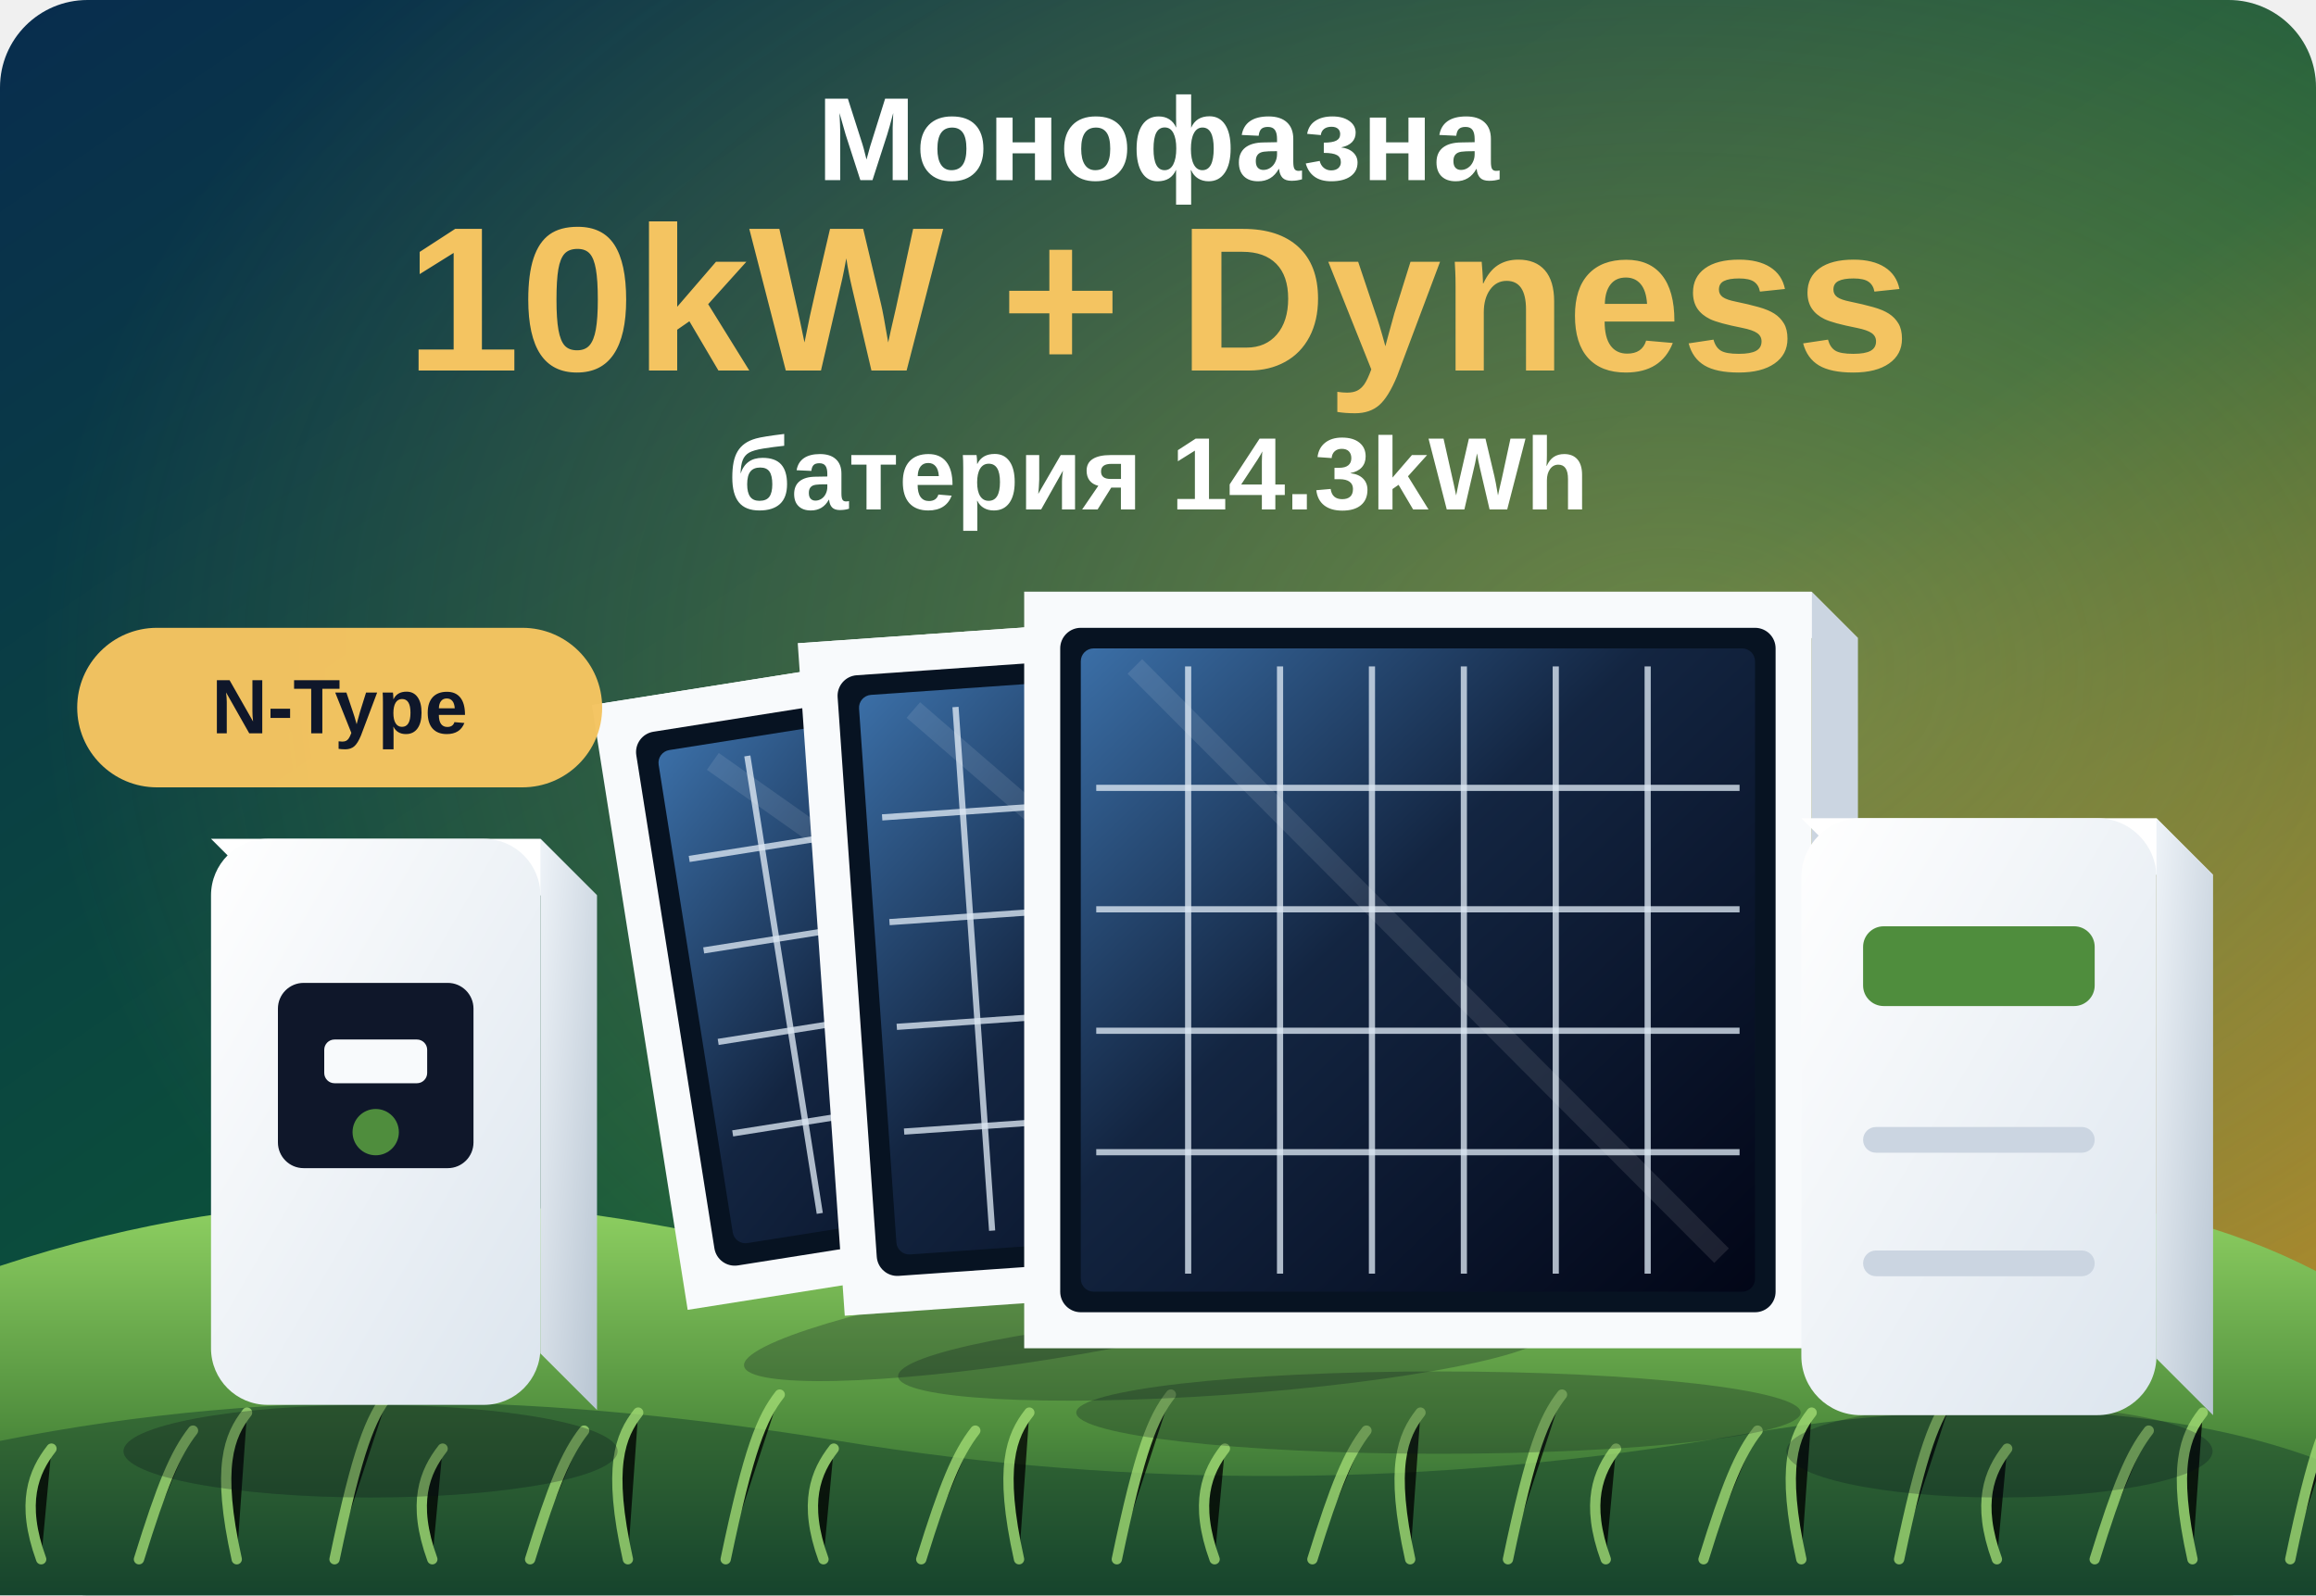
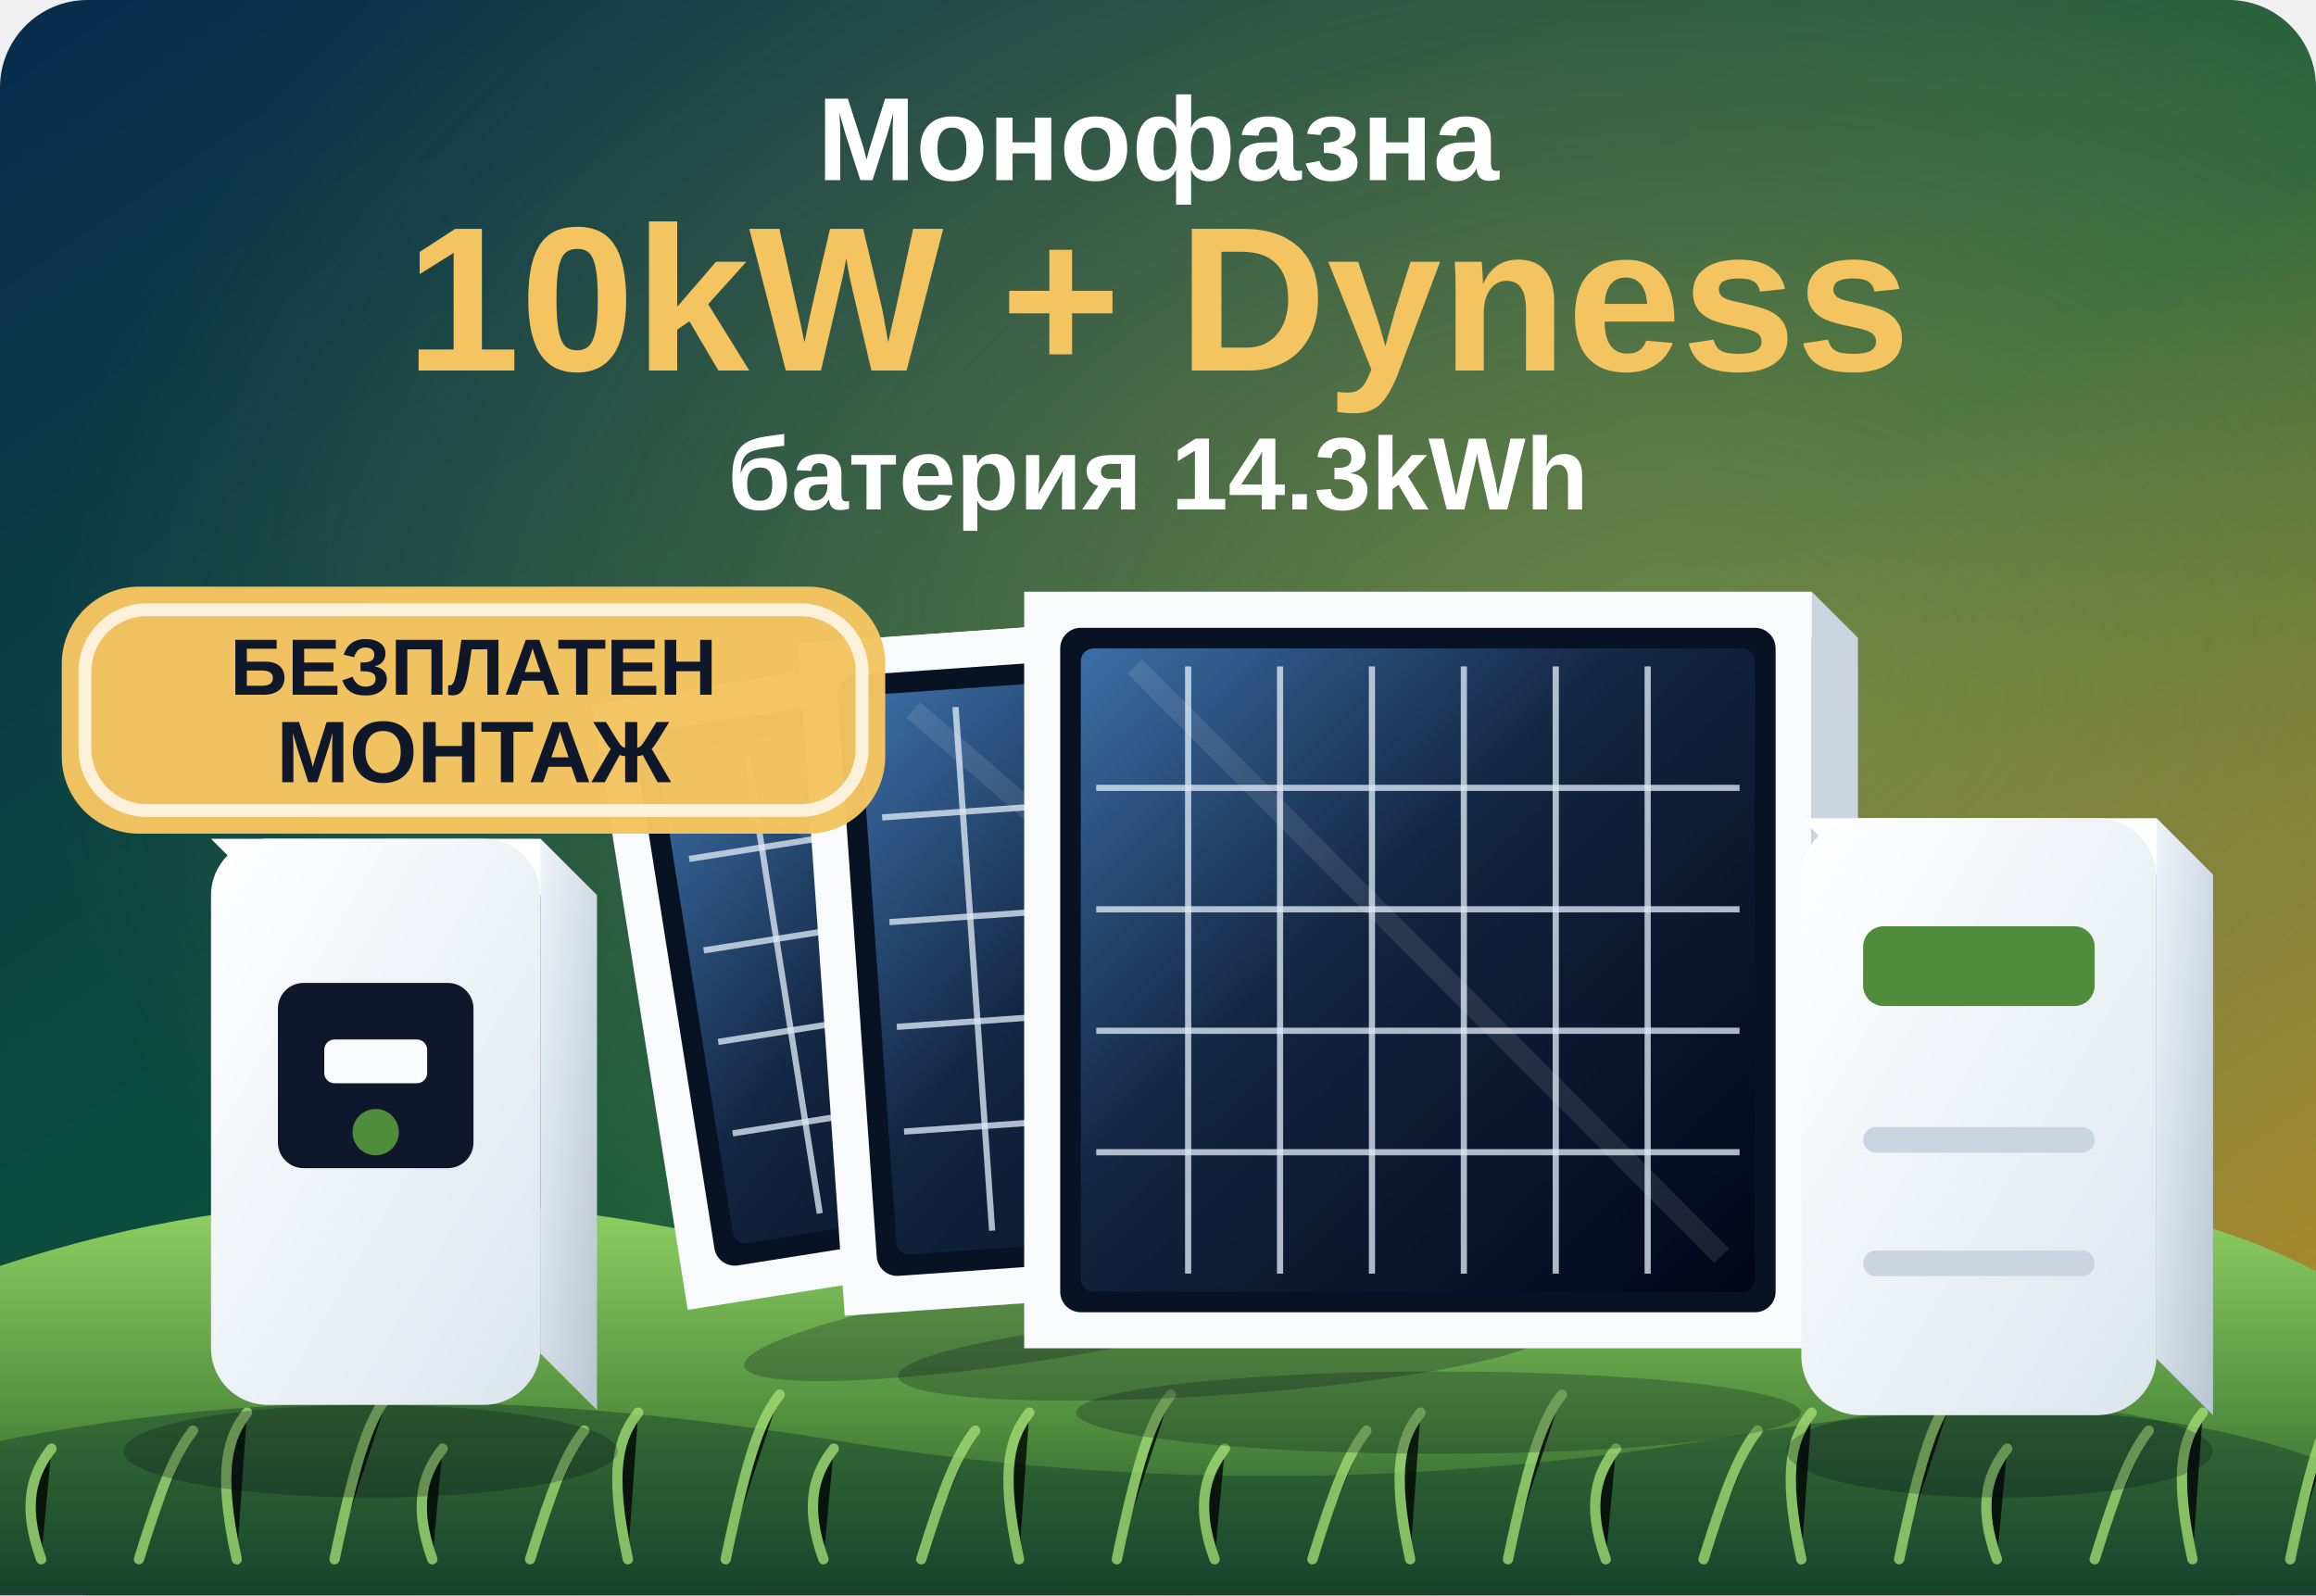
<svg xmlns="http://www.w3.org/2000/svg" width="900" height="620" viewBox="0 0 900 620" role="img" aria-label="Монофазна 10kW Dyness 14.3kWh">
  <defs>
    <linearGradient id="bg" x1="0" y1="0" x2="1" y2="1">
      <stop offset="0" stop-color="#082C4E" />
      <stop offset=".55" stop-color="#0C5836" />
      <stop offset="1" stop-color="#C38A22" />
    </linearGradient>
    <radialGradient id="warm" cx=".72" cy=".42" r=".7">
      <stop offset="0" stop-color="#F5C45E" stop-opacity=".42" />
      <stop offset="1" stop-color="#F5C45E" stop-opacity="0" />
    </radialGradient>
    <linearGradient id="panelGlass" x1="0" y1="0" x2="1" y2="1">
      <stop offset="0" stop-color="#3B6FA7" />
      <stop offset=".42" stop-color="#132541" />
      <stop offset="1" stop-color="#020617" />
    </linearGradient>
    <linearGradient id="deviceFront" x1="0" y1="0" x2="1" y2="1">
      <stop offset="0" stop-color="#FFFFFF" />
      <stop offset="1" stop-color="#DCE5EE" />
    </linearGradient>
    <linearGradient id="deviceSide" x1="0" y1="0" x2="1" y2="1">
      <stop offset="0" stop-color="#EEF3F8" />
      <stop offset="1" stop-color="#B8C5D2" />
    </linearGradient>
    <linearGradient id="grass" x1="0" y1="0" x2="0" y2="1">
      <stop offset="0" stop-color="#91D363" />
      <stop offset=".58" stop-color="#4F8D3D" />
      <stop offset="1" stop-color="#17482F" />
    </linearGradient>
  </defs>
  <rect width="900" height="620" rx="34" fill="url(#bg)" />
  <rect width="900" height="620" rx="34" fill="url(#warm)" />
  <path class="offer-grass" d="M0 492c106 -35 204 -31 310 -4 118 29 219 29 337 -5 102 -29 187 -23 253 11v126H0z" fill="url(#grass)" />
  <path class="offer-grass" d="M0 560c110 -22 216 -18 326 0 115 19 232 18 348 -2 92 -16 169 -12 226 9v53H0z" fill="#143F2A" opacity=".48" />
  <path d="M16 606c-8 -22 -3 -34 4 -43" stroke="#A6DF76" stroke-width="4" stroke-linecap="round" opacity=".76" />
  <path d="M54 606c9 -29 14 -41 21 -50" stroke="#A6DF76" stroke-width="4" stroke-linecap="round" opacity=".76" />
  <path d="M92 606c-8 -36 -3 -48 4 -57" stroke="#A6DF76" stroke-width="4" stroke-linecap="round" opacity=".76" />
  <path d="M130 606c9 -43 14 -55 21 -64" stroke="#A6DF76" stroke-width="4" stroke-linecap="round" opacity=".76" />
  <path d="M168 606c-8 -22 -3 -34 4 -43" stroke="#A6DF76" stroke-width="4" stroke-linecap="round" opacity=".76" />
  <path d="M206 606c9 -29 14 -41 21 -50" stroke="#A6DF76" stroke-width="4" stroke-linecap="round" opacity=".76" />
  <path d="M244 606c-8 -36 -3 -48 4 -57" stroke="#A6DF76" stroke-width="4" stroke-linecap="round" opacity=".76" />
  <path d="M282 606c9 -43 14 -55 21 -64" stroke="#A6DF76" stroke-width="4" stroke-linecap="round" opacity=".76" />
  <path d="M320 606c-8 -22 -3 -34 4 -43" stroke="#A6DF76" stroke-width="4" stroke-linecap="round" opacity=".76" />
  <path d="M358 606c9 -29 14 -41 21 -50" stroke="#A6DF76" stroke-width="4" stroke-linecap="round" opacity=".76" />
  <path d="M396 606c-8 -36 -3 -48 4 -57" stroke="#A6DF76" stroke-width="4" stroke-linecap="round" opacity=".76" />
  <path d="M434 606c9 -43 14 -55 21 -64" stroke="#A6DF76" stroke-width="4" stroke-linecap="round" opacity=".76" />
  <path d="M472 606c-8 -22 -3 -34 4 -43" stroke="#A6DF76" stroke-width="4" stroke-linecap="round" opacity=".76" />
  <path d="M510 606c9 -29 14 -41 21 -50" stroke="#A6DF76" stroke-width="4" stroke-linecap="round" opacity=".76" />
  <path d="M548 606c-8 -36 -3 -48 4 -57" stroke="#A6DF76" stroke-width="4" stroke-linecap="round" opacity=".76" />
  <path d="M586 606c9 -43 14 -55 21 -64" stroke="#A6DF76" stroke-width="4" stroke-linecap="round" opacity=".76" />
  <path d="M624 606c-8 -22 -3 -34 4 -43" stroke="#A6DF76" stroke-width="4" stroke-linecap="round" opacity=".76" />
  <path d="M662 606c9 -29 14 -41 21 -50" stroke="#A6DF76" stroke-width="4" stroke-linecap="round" opacity=".76" />
  <path d="M700 606c-8 -36 -3 -48 4 -57" stroke="#A6DF76" stroke-width="4" stroke-linecap="round" opacity=".76" />
  <path d="M738 606c9 -43 14 -55 21 -64" stroke="#A6DF76" stroke-width="4" stroke-linecap="round" opacity=".76" />
  <path d="M776 606c-8 -22 -3 -34 4 -43" stroke="#A6DF76" stroke-width="4" stroke-linecap="round" opacity=".76" />
  <path d="M814 606c9 -29 14 -41 21 -50" stroke="#A6DF76" stroke-width="4" stroke-linecap="round" opacity=".76" />
  <path d="M852 606c-8 -36 -3 -48 4 -57" stroke="#A6DF76" stroke-width="4" stroke-linecap="round" opacity=".76" />
  <path d="M890 606c9 -43 14 -55 21 -64" stroke="#A6DF76" stroke-width="4" stroke-linecap="round" opacity=".76" />
  <g font-family="Arial, sans-serif" text-anchor="middle">
    <text x="450" y="70" font-size="46" font-weight="900" fill="#FFFFFF">Монофазна</text>
    <text x="450" y="144" font-size="80" font-weight="900" fill="#F4C461">10kW + Dyness</text>
    <text x="450" y="198" font-size="40" font-weight="900" fill="#FFFFFF">батерия 14.3kWh</text>
  </g>
  <g class="solar-module">
    <g class="panel-3d" transform="translate(230 274) rotate(-9)">
      <ellipse cx="136" cy="263" rx="117.76" ry="16" fill="#020617" opacity=".24" />
      <polygon points="18,18 274,18 256,0 0,0" fill="#FFFFFF" />
      <polygon points="256,0 274,18 274,256 256,238" fill="#CBD5E1" />
      <polygon points="0,0 256,0 256,238 0,238" fill="#F8FAFC" />
      <rect x="14" y="14" width="228" height="210" rx="8" fill="#071322" />
      <rect x="22" y="22" width="212" height="194" rx="5" fill="url(#panelGlass)" />
      <line x1="56.571" y1="29" x2="56.571" y2="209" stroke="#DCE8F4" stroke-width="2.4" opacity=".78" />
      <line x1="85.143" y1="29" x2="85.143" y2="209" stroke="#DCE8F4" stroke-width="2.4" opacity=".78" />
      <line x1="113.714" y1="29" x2="113.714" y2="209" stroke="#DCE8F4" stroke-width="2.4" opacity=".78" />
      <line x1="142.286" y1="29" x2="142.286" y2="209" stroke="#DCE8F4" stroke-width="2.4" opacity=".78" />
      <line x1="170.857" y1="29" x2="170.857" y2="209" stroke="#DCE8F4" stroke-width="2.4" opacity=".78" />
      <line x1="199.429" y1="29" x2="199.429" y2="209" stroke="#DCE8F4" stroke-width="2.4" opacity=".78" />
      <line x1="28" y1="65" x2="228" y2="65" stroke="#DCE8F4" stroke-width="2.4" opacity=".78" />
      <line x1="28" y1="101" x2="228" y2="101" stroke="#DCE8F4" stroke-width="2.4" opacity=".78" />
      <line x1="28" y1="137" x2="228" y2="137" stroke="#DCE8F4" stroke-width="2.4" opacity=".78" />
      <line x1="28" y1="173" x2="228" y2="173" stroke="#DCE8F4" stroke-width="2.4" opacity=".78" />
      <path d="M43 29L221 202" stroke="#FFFFFF" stroke-width="8" opacity=".1" />
    </g>
    <g class="panel-3d" transform="translate(310 250) rotate(-4)">
      <ellipse cx="146" cy="287" rx="126.96" ry="16" fill="#020617" opacity=".24" />
      <polygon points="18,18 294,18 276,0 0,0" fill="#FFFFFF" />
      <polygon points="276,0 294,18 294,280 276,262" fill="#CBD5E1" />
      <polygon points="0,0 276,0 276,262 0,262" fill="#F8FAFC" />
      <rect x="14" y="14" width="248" height="234" rx="8" fill="#071322" />
      <rect x="22" y="22" width="232" height="218" rx="5" fill="url(#panelGlass)" />
      <line x1="59.429" y1="29" x2="59.429" y2="233" stroke="#DCE8F4" stroke-width="2.4" opacity=".78" />
      <line x1="90.857" y1="29" x2="90.857" y2="233" stroke="#DCE8F4" stroke-width="2.4" opacity=".78" />
      <line x1="122.286" y1="29" x2="122.286" y2="233" stroke="#DCE8F4" stroke-width="2.4" opacity=".78" />
      <line x1="153.714" y1="29" x2="153.714" y2="233" stroke="#DCE8F4" stroke-width="2.4" opacity=".78" />
      <line x1="185.143" y1="29" x2="185.143" y2="233" stroke="#DCE8F4" stroke-width="2.4" opacity=".78" />
      <line x1="216.571" y1="29" x2="216.571" y2="233" stroke="#DCE8F4" stroke-width="2.4" opacity=".78" />
      <line x1="28" y1="69.8" x2="248" y2="69.8" stroke="#DCE8F4" stroke-width="2.4" opacity=".78" />
      <line x1="28" y1="110.6" x2="248" y2="110.6" stroke="#DCE8F4" stroke-width="2.4" opacity=".78" />
      <line x1="28" y1="151.4" x2="248" y2="151.4" stroke="#DCE8F4" stroke-width="2.4" opacity=".78" />
      <line x1="28" y1="192.2" x2="248" y2="192.2" stroke="#DCE8F4" stroke-width="2.4" opacity=".78" />
      <path d="M43 29L241 226" stroke="#FFFFFF" stroke-width="8" opacity=".1" />
    </g>
    <g class="panel-3d" transform="translate(398 230) rotate(0)">
      <ellipse cx="161" cy="319" rx="140.76" ry="16" fill="#020617" opacity=".24" />
      <polygon points="18,18 324,18 306,0 0,0" fill="#FFFFFF" />
      <polygon points="306,0 324,18 324,312 306,294" fill="#CBD5E1" />
      <polygon points="0,0 306,0 306,294 0,294" fill="#F8FAFC" />
      <rect x="14" y="14" width="278" height="266" rx="8" fill="#071322" />
      <rect x="22" y="22" width="262" height="250" rx="5" fill="url(#panelGlass)" />
      <line x1="63.714" y1="29" x2="63.714" y2="265" stroke="#DCE8F4" stroke-width="2.4" opacity=".78" />
      <line x1="99.429" y1="29" x2="99.429" y2="265" stroke="#DCE8F4" stroke-width="2.4" opacity=".78" />
      <line x1="135.143" y1="29" x2="135.143" y2="265" stroke="#DCE8F4" stroke-width="2.4" opacity=".78" />
      <line x1="170.857" y1="29" x2="170.857" y2="265" stroke="#DCE8F4" stroke-width="2.4" opacity=".78" />
      <line x1="206.571" y1="29" x2="206.571" y2="265" stroke="#DCE8F4" stroke-width="2.4" opacity=".78" />
      <line x1="242.286" y1="29" x2="242.286" y2="265" stroke="#DCE8F4" stroke-width="2.4" opacity=".78" />
      <line x1="28" y1="76.2" x2="278" y2="76.2" stroke="#DCE8F4" stroke-width="2.4" opacity=".78" />
      <line x1="28" y1="123.4" x2="278" y2="123.4" stroke="#DCE8F4" stroke-width="2.4" opacity=".78" />
      <line x1="28" y1="170.6" x2="278" y2="170.6" stroke="#DCE8F4" stroke-width="2.4" opacity=".78" />
      <line x1="28" y1="217.8" x2="278" y2="217.8" stroke="#DCE8F4" stroke-width="2.4" opacity=".78" />
      <path d="M43 29L271 258" stroke="#FFFFFF" stroke-width="8" opacity=".1" />
    </g>
  </g>
  <g class="hero-product">
    <g class="inverter-3d">
      <ellipse cx="144" cy="564" rx="96" ry="18" fill="#020617" opacity=".26" />
      <polygon points="82,326 210,326 232,348 104,348" fill="#FFFFFF" />
      <polygon points="210,326 232,348 232,548 210,526" fill="url(#deviceSide)" />
      <rect x="82" y="326" width="128" height="220" rx="22" fill="url(#deviceFront)" />
      <rect x="108" y="382" width="76" height="72" rx="10" fill="#0F172A" />
      <rect x="126" y="404" width="40" height="17" rx="4" fill="#F8FAFC" />
      <circle cx="146" cy="440" r="9" fill="#4F8D3D" />
    </g>
  </g>
  <g class="hero-product">
    <g class="battery-3d">
      <ellipse cx="777" cy="564" rx="82.8" ry="18" fill="#020617" opacity=".24" />
      <polygon points="700,318 838,318 860,340 722,340" fill="#FFFFFF" />
      <polygon points="838,318 860,340 860,550 838,528" fill="url(#deviceSide)" />
      <rect x="700" y="318" width="138" height="232" rx="23" fill="url(#deviceFront)" />
      <rect x="724" y="360" width="90" height="31" rx="8" fill="#4F8D3D" />
      <rect x="724" y="438" width="90" height="10" rx="5" fill="#CBD5E1" />
      <rect x="724" y="486" width="90" height="10" rx="5" fill="#CBD5E1" />
    </g>
  </g>
-   <g transform="translate(30 244)">
-     <rect width="204" height="62" rx="31" fill="#F4C461" opacity=".98" />
-     <text x="102" y="41" text-anchor="middle" font-family="Arial, sans-serif" font-size="30" font-weight="900" fill="#0F172A">N-Type</text>
+   <g class="free-install-badge" transform="translate(24 228)">
+     <rect width="320" height="96" rx="30" fill="#F4C461" opacity=".98" />
+     <rect x="9" y="9" width="302" height="78" rx="24" fill="none" stroke="#FFFFFF" stroke-width="5" opacity=".76" />
+     <text x="160" y="42" text-anchor="middle" font-family="Arial, sans-serif" font-size="31" font-weight="900" fill="#0F172A">БЕЗПЛАТЕН</text>
+     <text x="160" y="76" text-anchor="middle" font-family="Arial, sans-serif" font-size="34" font-weight="900" fill="#0F172A">МОНТАЖ</text>
  </g>
</svg>
